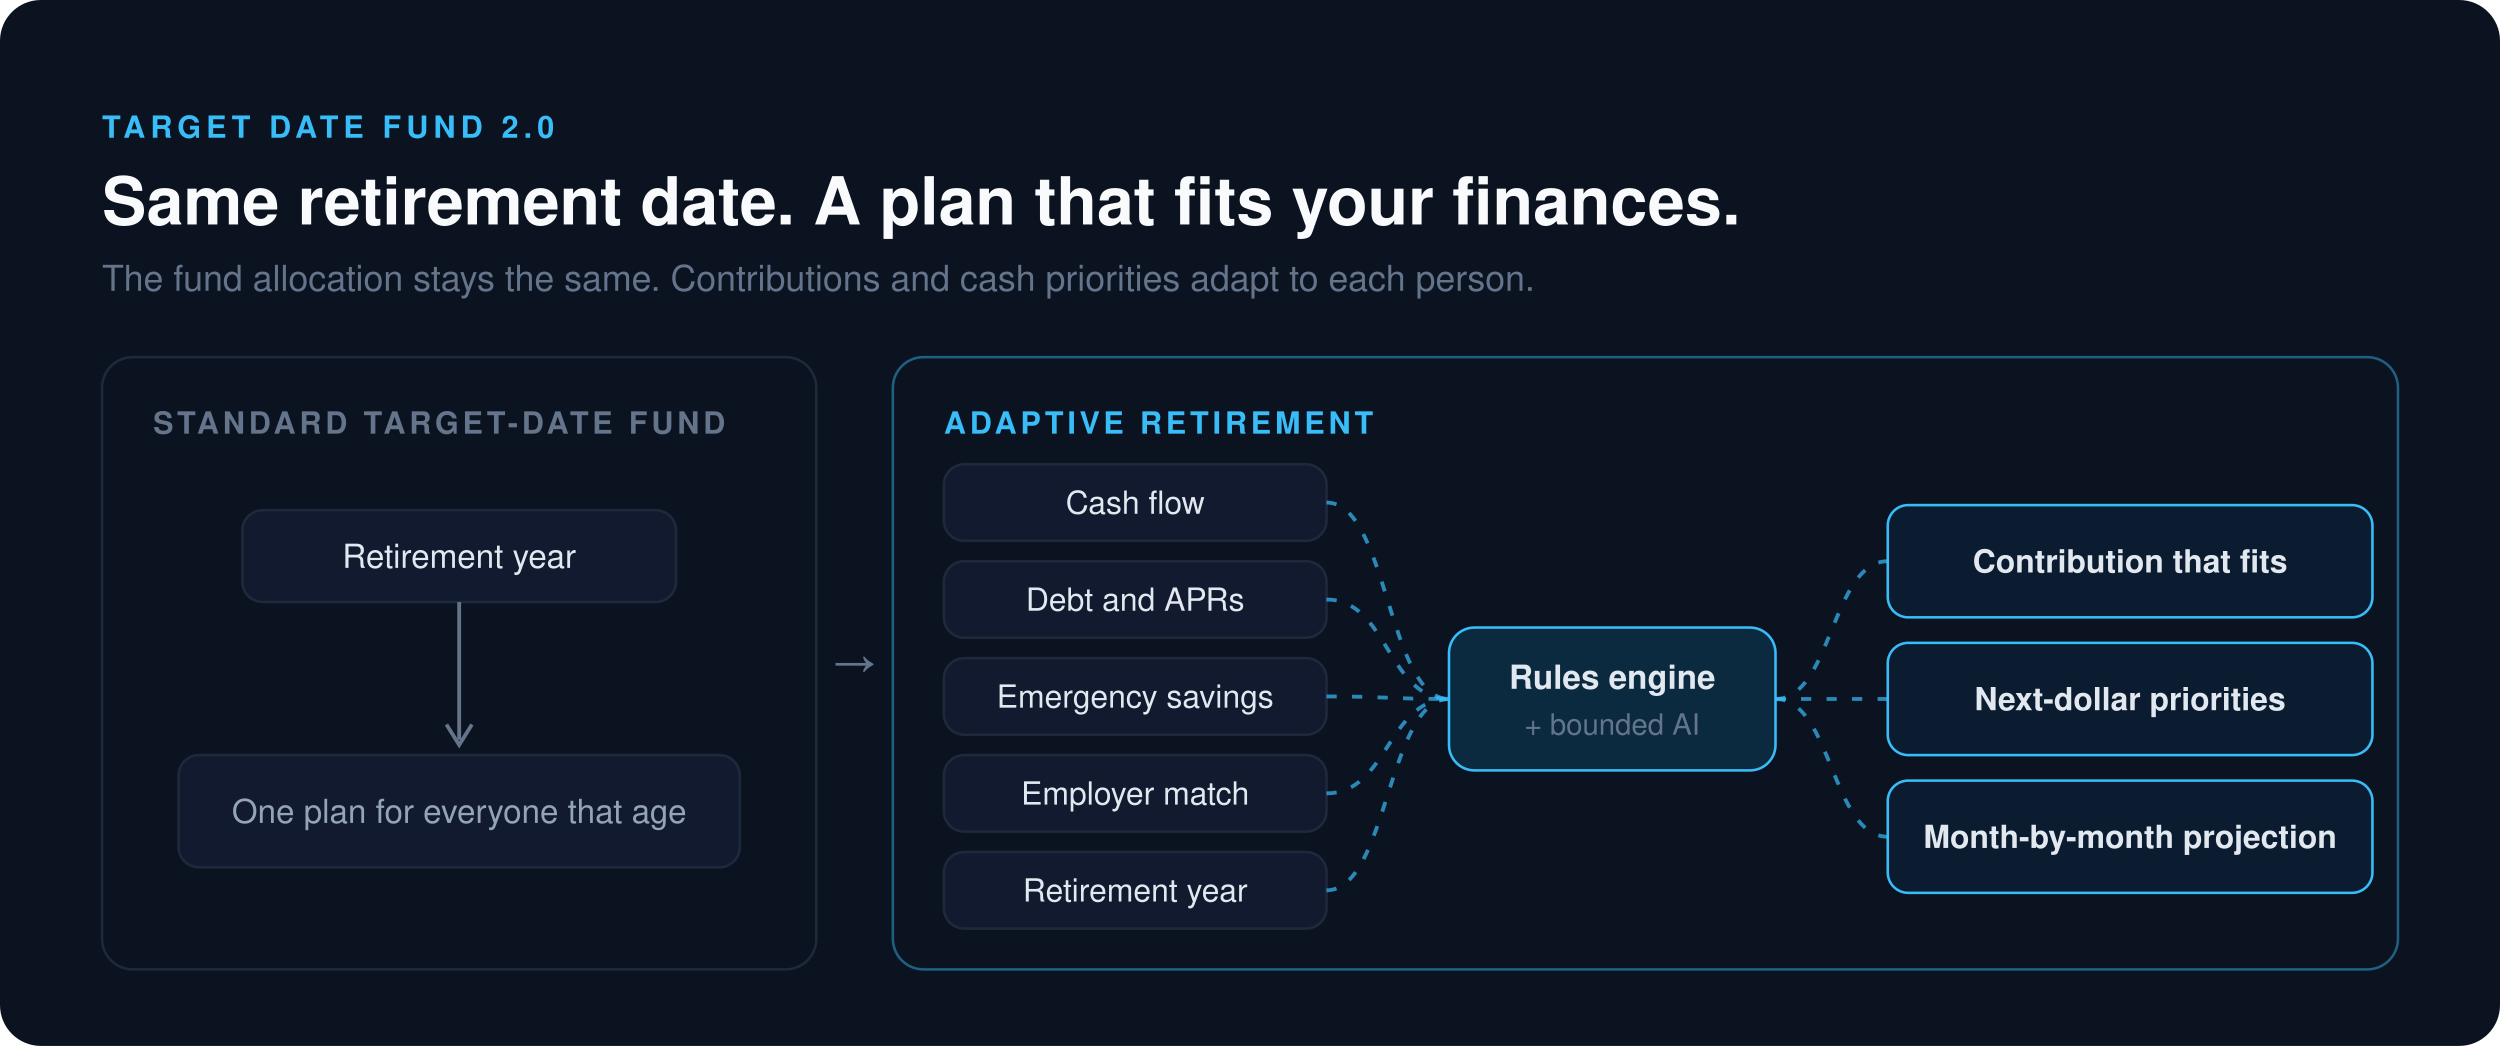
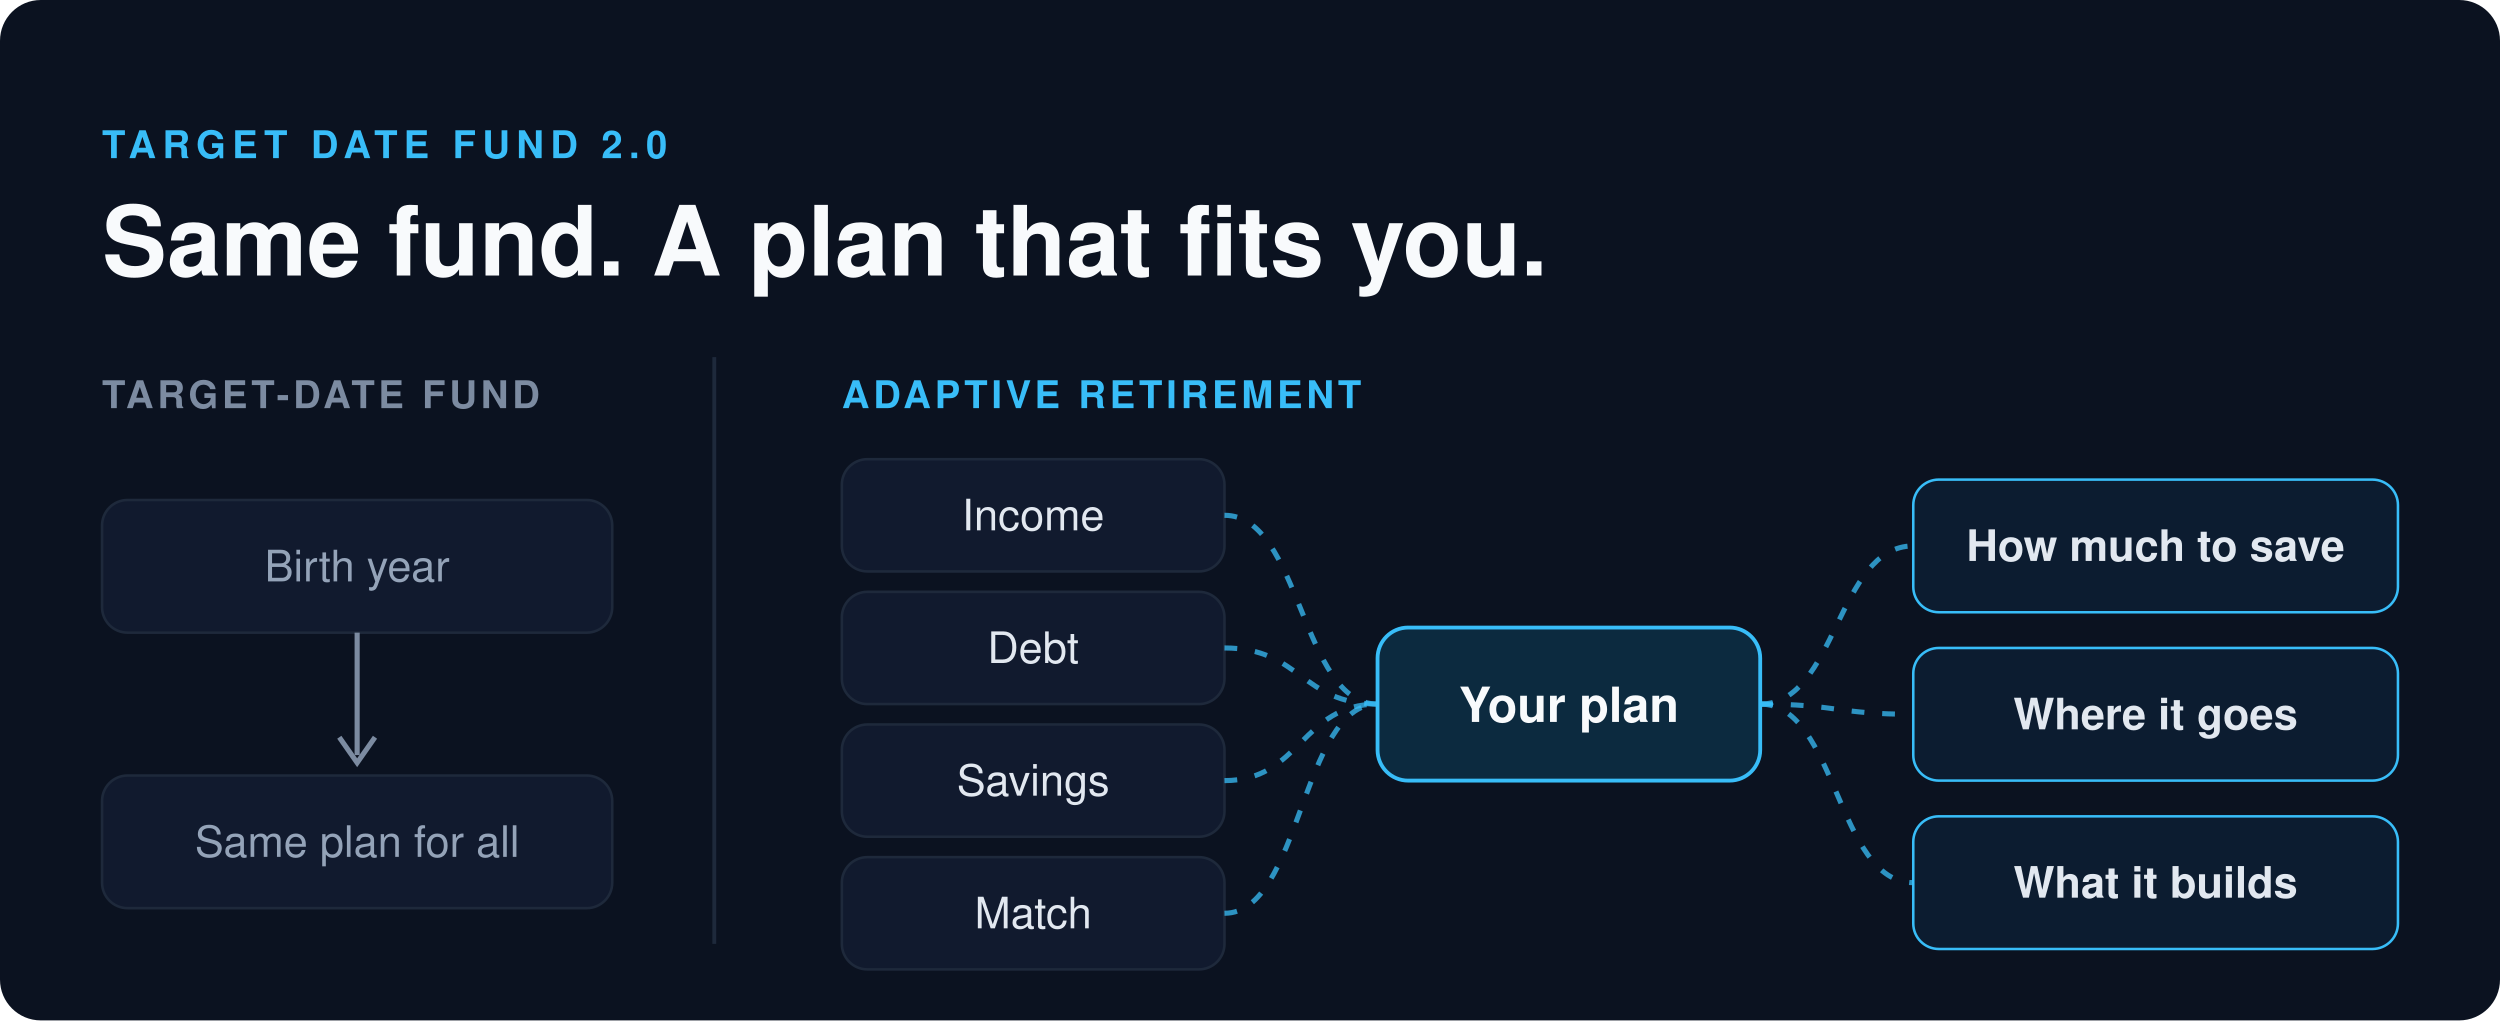
- <svg xmlns="http://www.w3.org/2000/svg" viewBox="0 0 980 410" width="980" height="410" font-family="-apple-system,BlinkMacSystemFont,'Segoe UI',Helvetica,Arial,sans-serif" role="img" aria-label="A standard target-date fund uses only your retirement year and gives everyone that age the same plan. Adaptive Retirement combines cash flow, debt, emergency savings, employer match and retirement year into an affordable contribution, next-dollar priorities and a month-by-month projection.">
-   <rect width="980" height="410" rx="16" fill="#0B1220" />
-   <text x="40" y="54" font-size="12" font-weight="600" letter-spacing="2" fill="#38BDF8">TARGET DATE FUND 2.0</text>
-   <text x="40" y="88" font-size="26" font-weight="600" fill="#F8FAFC">Same retirement date. A plan that fits your finances.</text>
-   <text x="40" y="114" font-size="14" fill="#64748B">The fund allocation stays the same. Contributions and cash priorities adapt to each person.</text>
-   <rect x="40" y="140" width="280" height="240" rx="12" fill="none" stroke="#1E293B" />
-   <text x="60" y="170" font-size="12" font-weight="600" letter-spacing="1.5" fill="#64748B">STANDARD TARGET-DATE FUND</text>
-   <rect x="95" y="200" width="170" height="36" rx="8" fill="#111A2E" stroke="#1E293B" />
-   <text x="180.0" y="222.6" font-size="13" font-weight="500" fill="#E2E8F0" text-anchor="middle">Retirement year</text>
-   <line x1="180" y1="236" x2="180" y2="290" stroke="#64748B" stroke-width="1.5" />
-   <path d="M175,284 L180,292 L185,284" fill="none" stroke="#64748B" stroke-width="1.5" />
-   <rect x="70" y="296" width="220" height="44" rx="8" fill="#111A2E" stroke="#1E293B" />
-   <text x="180.0" y="322.6" font-size="13" font-weight="500" fill="#94A3B8" text-anchor="middle">One plan for everyone that age</text>
-   <text x="335" y="266" font-size="18" fill="#64748B" text-anchor="middle">→</text>
-   <rect x="350" y="140" width="590" height="240" rx="12" fill="none" stroke="#38BDF8" stroke-opacity="0.45" />
-   <text x="370" y="170" font-size="12" font-weight="600" letter-spacing="1.5" fill="#38BDF8">ADAPTIVE RETIREMENT</text>
-   <rect x="370" y="182" width="150" height="30" rx="8" fill="#111A2E" stroke="#1E293B" />
-   <text x="445.0" y="201.4" font-size="12.5" font-weight="500" fill="#E2E8F0" text-anchor="middle">Cash flow</text>
-   <rect x="370" y="220" width="150" height="30" rx="8" fill="#111A2E" stroke="#1E293B" />
-   <text x="445.0" y="239.4" font-size="12.5" font-weight="500" fill="#E2E8F0" text-anchor="middle">Debt and APRs</text>
-   <rect x="370" y="258" width="150" height="30" rx="8" fill="#111A2E" stroke="#1E293B" />
-   <text x="445.0" y="277.4" font-size="12.5" font-weight="500" fill="#E2E8F0" text-anchor="middle">Emergency savings</text>
-   <rect x="370" y="296" width="150" height="30" rx="8" fill="#111A2E" stroke="#1E293B" />
-   <text x="445.0" y="315.4" font-size="12.5" font-weight="500" fill="#E2E8F0" text-anchor="middle">Employer match</text>
-   <rect x="370" y="334" width="150" height="30" rx="8" fill="#111A2E" stroke="#1E293B" />
-   <text x="445.0" y="353.4" font-size="12.5" font-weight="500" fill="#E2E8F0" text-anchor="middle">Retirement year</text>
-   <path d="M520,197.0 C544.0,197.0 544.0,274.0 568,274.0" fill="none" stroke="#38BDF8" stroke-opacity="0.7" stroke-width="1.5" stroke-dasharray="4 6">
-     <animate attributeName="stroke-dashoffset" dur="1.6s" begin="0.0s" repeatCount="indefinite" values="20;0" />
+ <svg xmlns="http://www.w3.org/2000/svg" viewBox="0 0 980 400" width="980" height="400" font-family="-apple-system,BlinkMacSystemFont,'Segoe UI',Helvetica,Arial,sans-serif" role="img" aria-label="A target-date fund plans from your birth year alone, so everyone that age gets the same plan. Adaptive Retirement uses your income, debt, savings and employer match to show how much to save, where it goes and what it builds.">
+   <rect width="980" height="400" rx="16" fill="#0B1220" />
+   <text x="40" y="62" font-size="15" font-weight="600" letter-spacing="2.5" fill="#38BDF8">TARGET DATE FUND 2.0</text>
+   <text x="40" y="108" font-size="38" font-weight="700" fill="#F8FAFC">Same fund. A plan that fits you.</text>
+   <line x1="280" y1="140" x2="280" y2="370" stroke="#1E293B" stroke-width="1.5" />
+   <text x="40" y="160" font-size="15" font-weight="600" letter-spacing="1.5" fill="#7C8BA1">TARGET-DATE FUND</text>
+   <rect x="40" y="196" width="200" height="52" rx="10" fill="#111A2E" stroke="#1E293B" />
+   <text x="140.0" y="227.9" font-size="17" font-weight="500" fill="#94A3B8" text-anchor="middle">Birth year</text>
+   <line x1="140" y1="248" x2="140" y2="296" stroke="#7C8BA1" stroke-width="2" />
+   <path d="M133,289 L140,299 L147,289" fill="none" stroke="#7C8BA1" stroke-width="2" />
+   <rect x="40" y="304" width="200" height="52" rx="10" fill="#111A2E" stroke="#1E293B" />
+   <text x="140.0" y="335.9" font-size="17" font-weight="500" fill="#94A3B8" text-anchor="middle">Same plan for all</text>
+   <text x="330" y="160" font-size="15" font-weight="600" letter-spacing="1.5" fill="#38BDF8">ADAPTIVE RETIREMENT</text>
+   <rect x="330" y="180" width="150" height="44" rx="10" fill="#111A2E" stroke="#1E293B" />
+   <text x="405.0" y="207.9" font-size="17" font-weight="500" fill="#E2E8F0" text-anchor="middle">Income</text>
+   <rect x="330" y="232" width="150" height="44" rx="10" fill="#111A2E" stroke="#1E293B" />
+   <text x="405.0" y="259.9" font-size="17" font-weight="500" fill="#E2E8F0" text-anchor="middle">Debt</text>
+   <rect x="330" y="284" width="150" height="44" rx="10" fill="#111A2E" stroke="#1E293B" />
+   <text x="405.0" y="311.9" font-size="17" font-weight="500" fill="#E2E8F0" text-anchor="middle">Savings</text>
+   <rect x="330" y="336" width="150" height="44" rx="10" fill="#111A2E" stroke="#1E293B" />
+   <text x="405.0" y="363.9" font-size="17" font-weight="500" fill="#E2E8F0" text-anchor="middle">Match</text>
+   <path d="M480,202.0 C510.0,202.0 510.0,276.0 540,276.0" fill="none" stroke="#38BDF8" stroke-opacity="0.75" stroke-width="2" stroke-dasharray="5 7">
+     <animate attributeName="stroke-dashoffset" dur="1.6s" begin="0.0s" repeatCount="indefinite" values="24;0" />
  </path>
-   <path d="M520,235.0 C544.0,235.0 544.0,274.0 568,274.0" fill="none" stroke="#38BDF8" stroke-opacity="0.7" stroke-width="1.5" stroke-dasharray="4 6">
-     <animate attributeName="stroke-dashoffset" dur="1.6s" begin="0.15s" repeatCount="indefinite" values="20;0" />
+   <path d="M480,254.0 C510.0,254.0 510.0,276.0 540,276.0" fill="none" stroke="#38BDF8" stroke-opacity="0.75" stroke-width="2" stroke-dasharray="5 7">
+     <animate attributeName="stroke-dashoffset" dur="1.6s" begin="0.15s" repeatCount="indefinite" values="24;0" />
  </path>
-   <path d="M520,273.0 C544.0,273.0 544.0,274.0 568,274.0" fill="none" stroke="#38BDF8" stroke-opacity="0.7" stroke-width="1.5" stroke-dasharray="4 6">
-     <animate attributeName="stroke-dashoffset" dur="1.6s" begin="0.3s" repeatCount="indefinite" values="20;0" />
+   <path d="M480,306.0 C510.0,306.0 510.0,276.0 540,276.0" fill="none" stroke="#38BDF8" stroke-opacity="0.75" stroke-width="2" stroke-dasharray="5 7">
+     <animate attributeName="stroke-dashoffset" dur="1.6s" begin="0.3s" repeatCount="indefinite" values="24;0" />
  </path>
-   <path d="M520,311.0 C544.0,311.0 544.0,274.0 568,274.0" fill="none" stroke="#38BDF8" stroke-opacity="0.7" stroke-width="1.5" stroke-dasharray="4 6">
-     <animate attributeName="stroke-dashoffset" dur="1.6s" begin="0.45s" repeatCount="indefinite" values="20;0" />
+   <path d="M480,358.0 C510.0,358.0 510.0,276.0 540,276.0" fill="none" stroke="#38BDF8" stroke-opacity="0.75" stroke-width="2" stroke-dasharray="5 7">
+     <animate attributeName="stroke-dashoffset" dur="1.6s" begin="0.45s" repeatCount="indefinite" values="24;0" />
  </path>
-   <path d="M520,349.0 C544.0,349.0 544.0,274.0 568,274.0" fill="none" stroke="#38BDF8" stroke-opacity="0.7" stroke-width="1.5" stroke-dasharray="4 6">
-     <animate attributeName="stroke-dashoffset" dur="1.6s" begin="0.6s" repeatCount="indefinite" values="20;0" />
+   <rect x="540" y="246" width="150" height="60" rx="12" fill="#0C2A3F" stroke="#38BDF8" stroke-width="1.5" />
+   <text x="615.0" y="283.0" font-size="19" font-weight="700" fill="#F8FAFC" text-anchor="middle">Your plan</text>
+   <path d="M690,276.0 C720.0,276.0 720.0,214.0 750,214.0" fill="none" stroke="#38BDF8" stroke-opacity="0.75" stroke-width="2" stroke-dasharray="5 7">
+     <animate attributeName="stroke-dashoffset" dur="1.6s" begin="0.8s" repeatCount="indefinite" values="24;0" />
  </path>
-   <rect x="568" y="246" width="128" height="56" rx="10" fill="#0C2A3F" stroke="#38BDF8" />
-   <text x="632.0" y="270" font-size="13" font-weight="600" fill="#E2E8F0" text-anchor="middle">Rules engine</text>
-   <text x="632.0" y="288" font-size="11.5" fill="#64748B" text-anchor="middle">+ bounded AI</text>
-   <path d="M696,274.0 C718.0,274.0 718.0,220.0 740,220.0" fill="none" stroke="#38BDF8" stroke-opacity="0.7" stroke-width="1.5" stroke-dasharray="4 6">
-     <animate attributeName="stroke-dashoffset" dur="1.6s" begin="0.8s" repeatCount="indefinite" values="20;0" />
+   <path d="M690,276.0 C720.0,276.0 720.0,280.0 750,280.0" fill="none" stroke="#38BDF8" stroke-opacity="0.75" stroke-width="2" stroke-dasharray="5 7">
+     <animate attributeName="stroke-dashoffset" dur="1.6s" begin="0.95s" repeatCount="indefinite" values="24;0" />
  </path>
-   <path d="M696,274.0 C718.0,274.0 718.0,274.0 740,274.0" fill="none" stroke="#38BDF8" stroke-opacity="0.7" stroke-width="1.5" stroke-dasharray="4 6">
-     <animate attributeName="stroke-dashoffset" dur="1.6s" begin="0.95s" repeatCount="indefinite" values="20;0" />
+   <path d="M690,276.0 C720.0,276.0 720.0,346.0 750,346.0" fill="none" stroke="#38BDF8" stroke-opacity="0.75" stroke-width="2" stroke-dasharray="5 7">
+     <animate attributeName="stroke-dashoffset" dur="1.6s" begin="1.1s" repeatCount="indefinite" values="24;0" />
  </path>
-   <path d="M696,274.0 C718.0,274.0 718.0,328.0 740,328.0" fill="none" stroke="#38BDF8" stroke-opacity="0.7" stroke-width="1.5" stroke-dasharray="4 6">
-     <animate attributeName="stroke-dashoffset" dur="1.6s" begin="1.1s" repeatCount="indefinite" values="20;0" />
-   </path>
-   <rect x="740" y="198" width="190" height="44" rx="8" fill="#0C1C30" stroke="#38BDF8" />
-   <text x="835.0" y="224.4" font-size="12.5" font-weight="600" fill="#E2E8F0" text-anchor="middle">Contribution that fits</text>
-   <rect x="740" y="252" width="190" height="44" rx="8" fill="#0C1C30" stroke="#38BDF8" />
-   <text x="835.0" y="278.4" font-size="12.5" font-weight="600" fill="#E2E8F0" text-anchor="middle">Next-dollar priorities</text>
-   <rect x="740" y="306" width="190" height="44" rx="8" fill="#0C1C30" stroke="#38BDF8" />
-   <text x="835.0" y="332.4" font-size="12.5" font-weight="600" fill="#E2E8F0" text-anchor="middle">Month-by-month projection</text>
+   <rect x="750" y="188" width="190" height="52" rx="10" fill="#0C1C30" stroke="#38BDF8" />
+   <text x="845.0" y="219.9" font-size="17" font-weight="600" fill="#E2E8F0" text-anchor="middle">How much to save</text>
+   <rect x="750" y="254" width="190" height="52" rx="10" fill="#0C1C30" stroke="#38BDF8" />
+   <text x="845.0" y="285.9" font-size="17" font-weight="600" fill="#E2E8F0" text-anchor="middle">Where it goes</text>
+   <rect x="750" y="320" width="190" height="52" rx="10" fill="#0C1C30" stroke="#38BDF8" />
+   <text x="845.0" y="351.9" font-size="17" font-weight="600" fill="#E2E8F0" text-anchor="middle">What it builds</text>
</svg>
